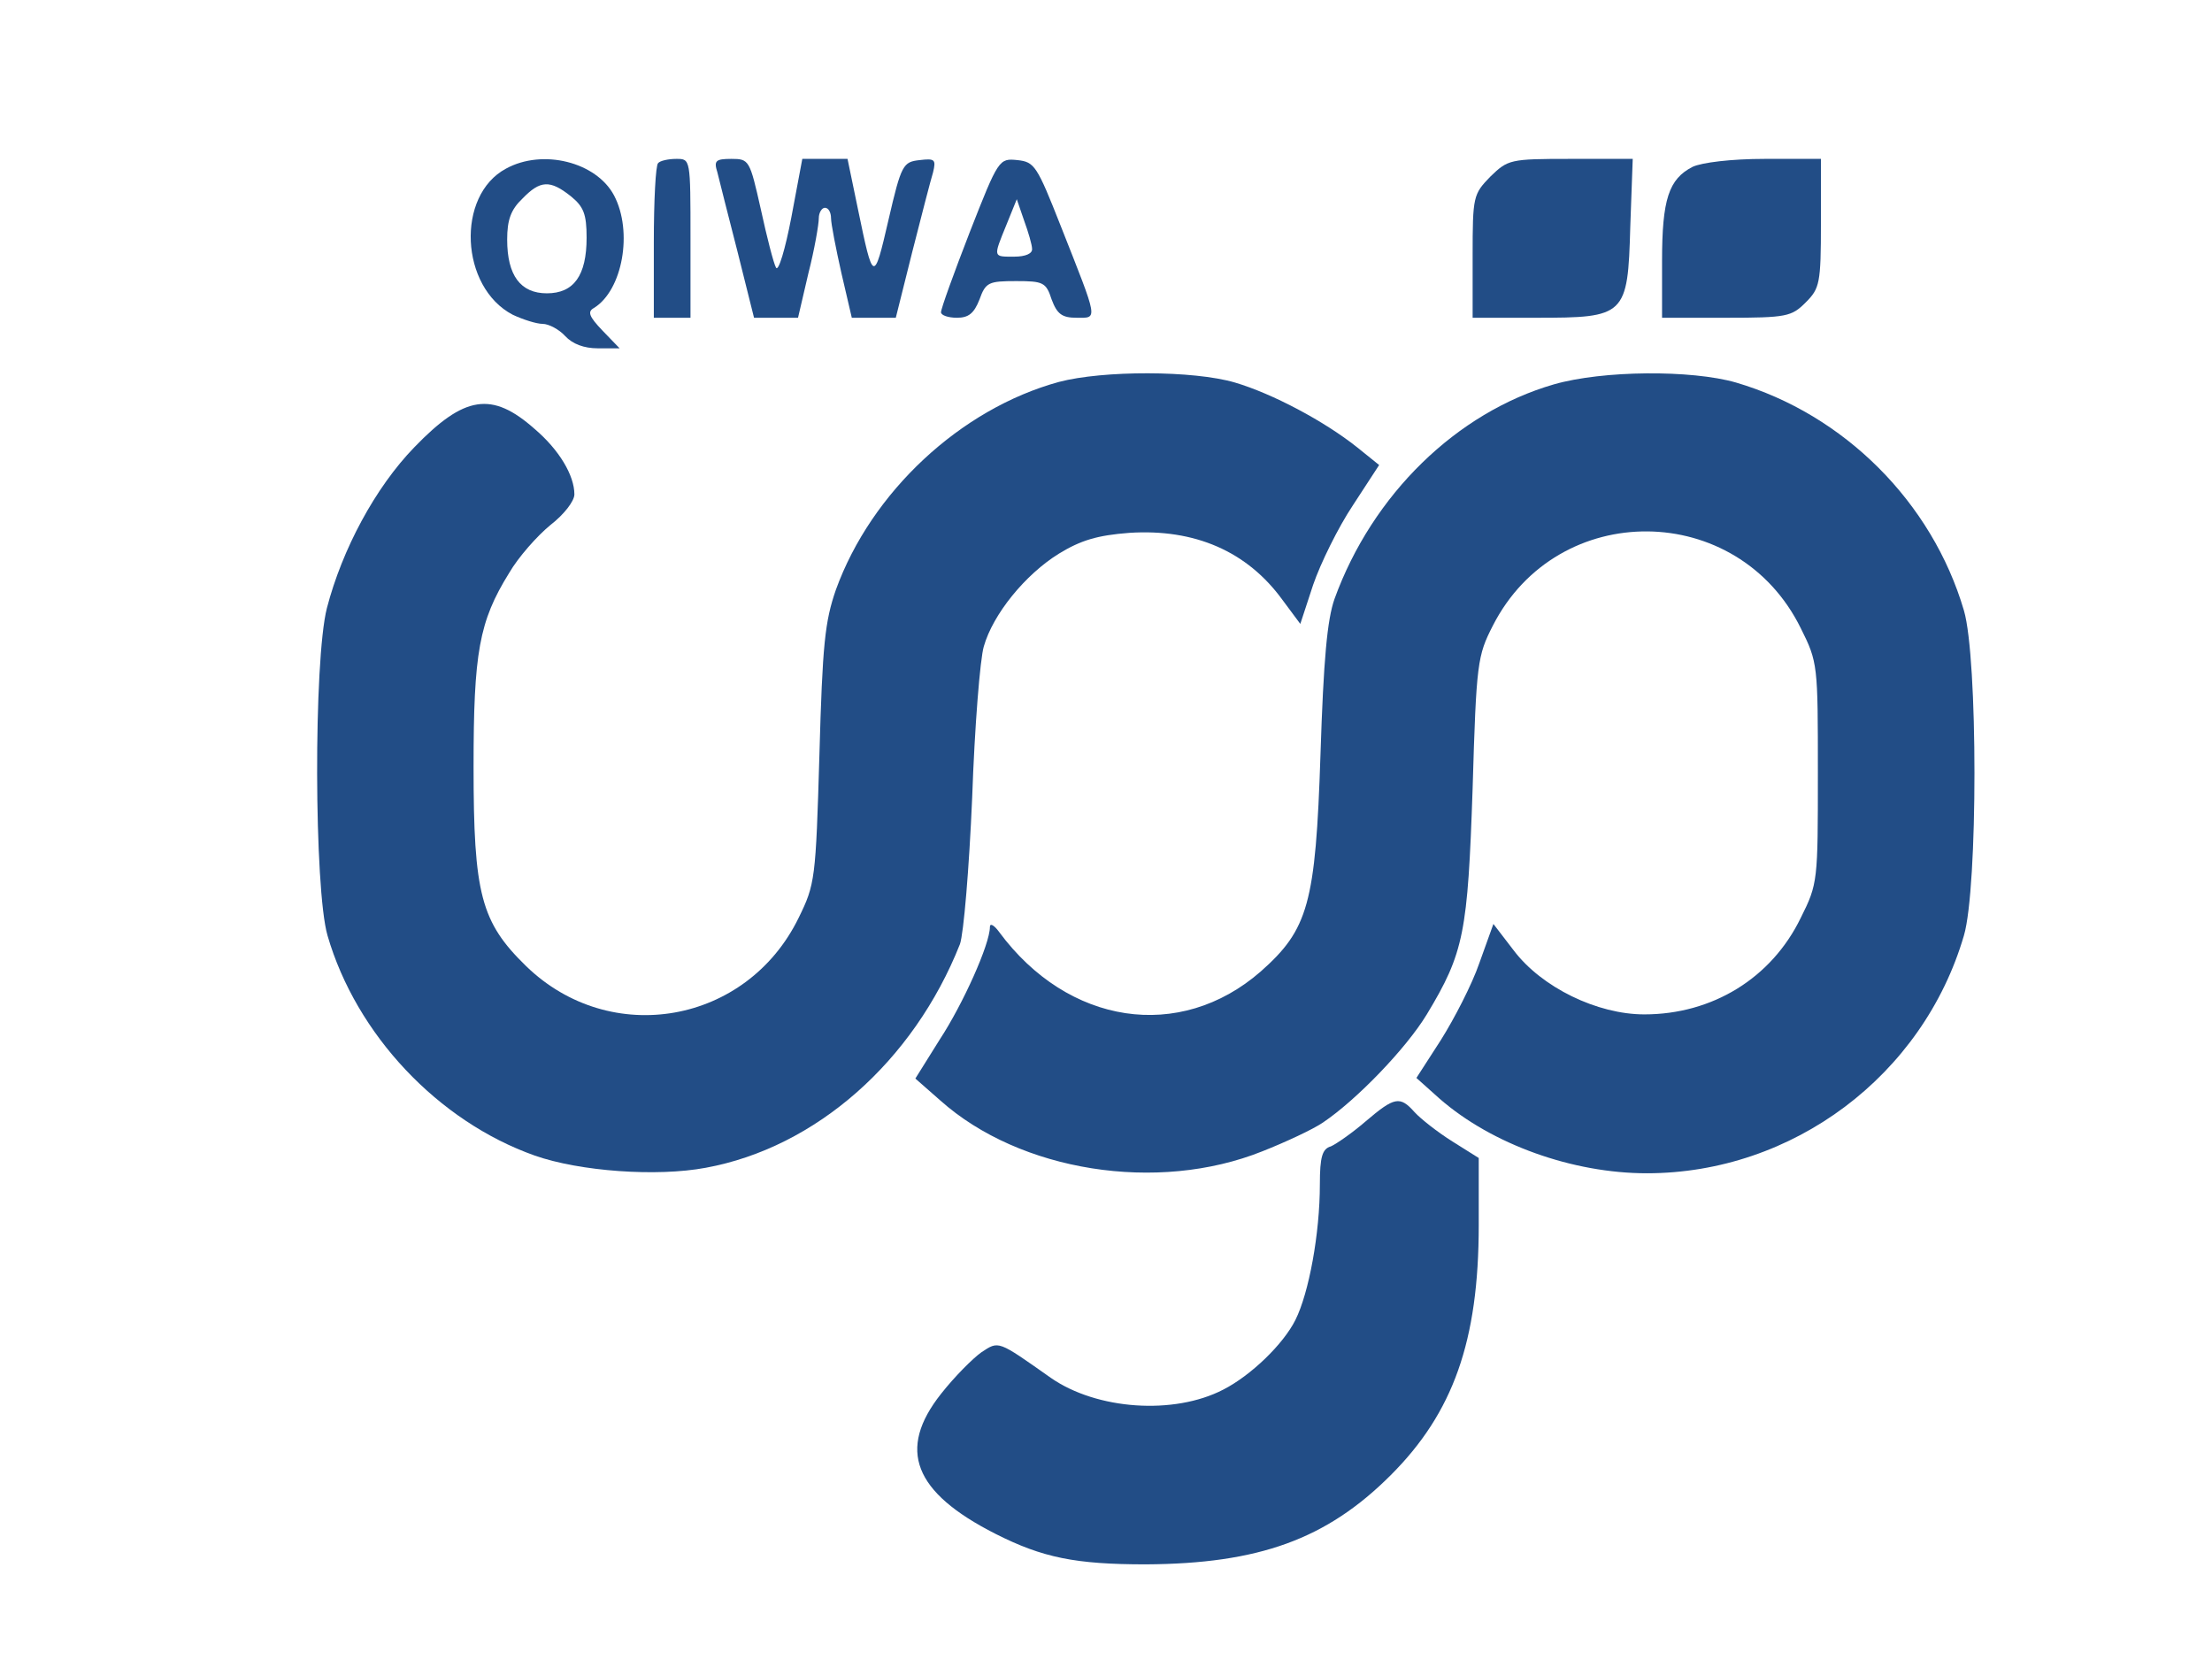
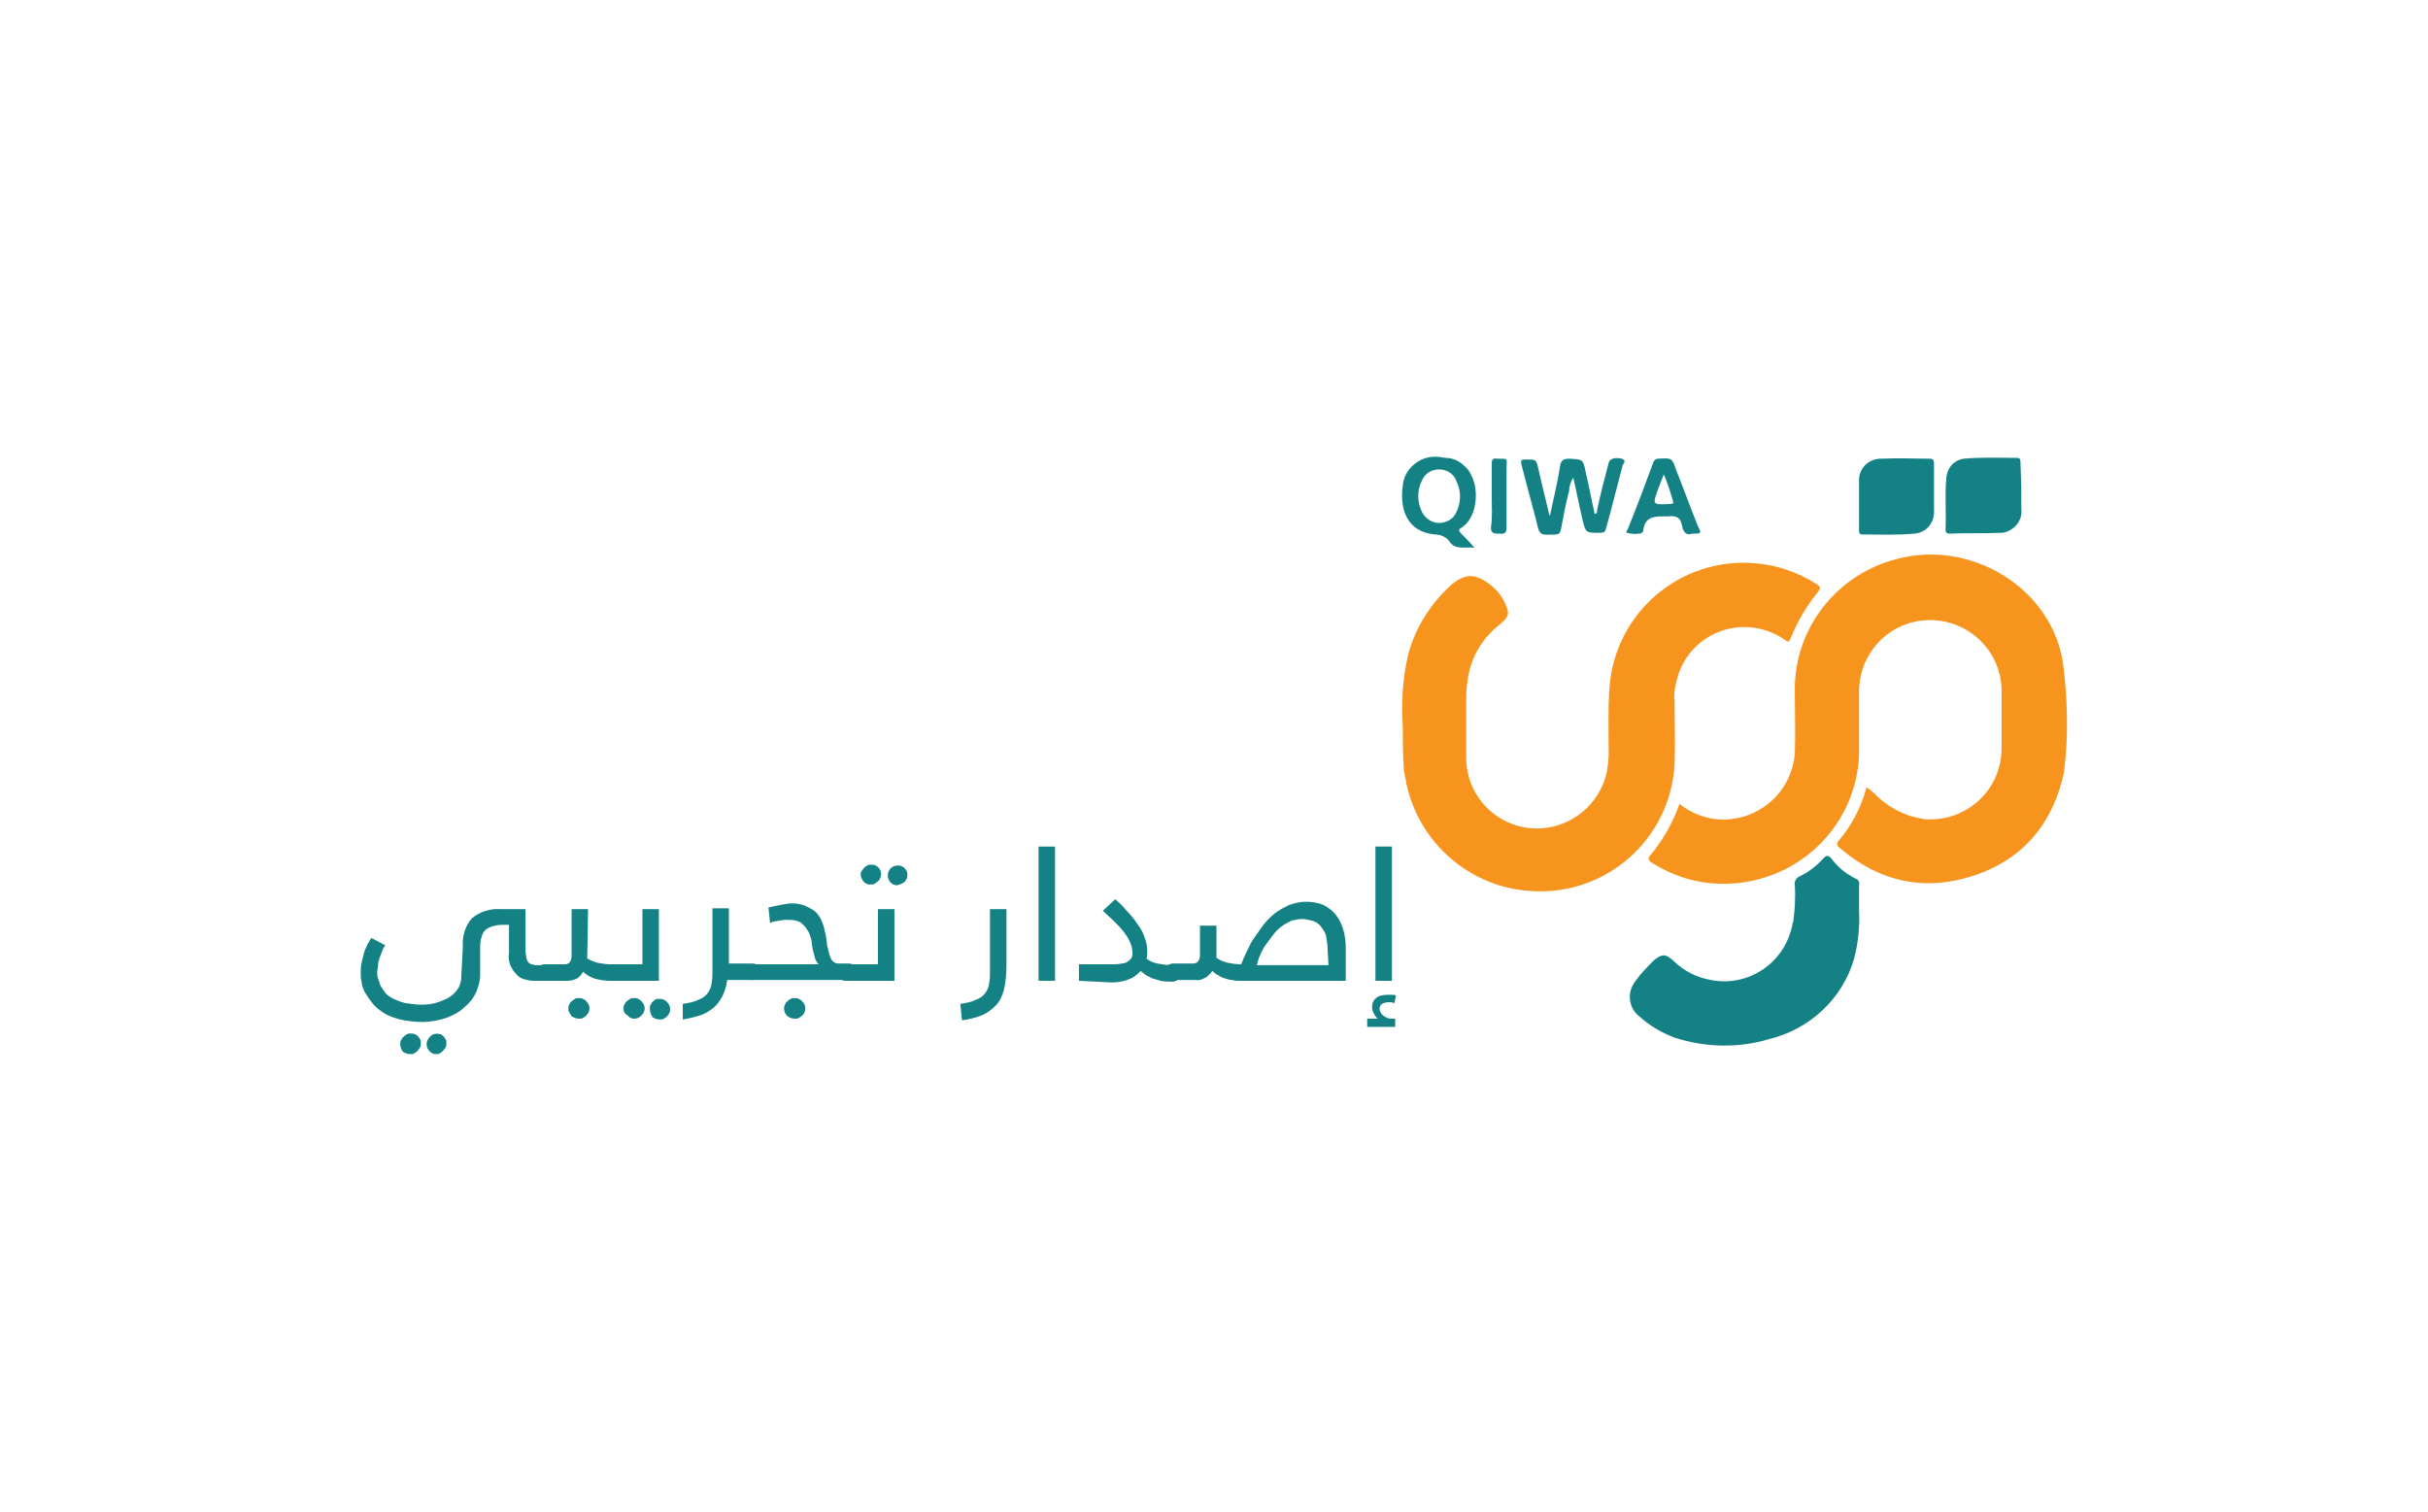
- <svg xmlns="http://www.w3.org/2000/svg" version="1.0" width="362pt" height="274pt" viewBox="0 0 362 274" preserveAspectRatio="xMidYMid meet">
-   <g transform="translate(0,274) scale(0.1,-0.1)" fill="#224d86" stroke="none">
-     <path d="M828 2464 c-82 -44 -75 -194 11 -239 17 -8 39 -15 49 -15 10 0 27 -9 37 -20 12 -13 31 -20 53 -20 l36 0 -28 29 c-22 23 -25 31 -14 37 47 29 64 125 33 184 -29 55 -117 77 -177 44z m106 -45 c21 -17 26 -29 26 -68 0 -62 -21 -91 -65 -91 -43 0 -65 29 -65 88 0 32 6 49 25 67 29 30 45 31 79 4z" />
-     <path d="M1077 2473 c-4 -3 -7 -62 -7 -130 l0 -123 30 0 30 0 0 130 c0 130 0 130 -23 130 -13 0 -27 -3 -30 -7z" />
-     <path d="M1174 2458 c3 -13 18 -71 33 -130 l27 -108 36 0 36 0 17 73 c10 39 17 80 17 90 0 9 5 17 10 17 6 0 10 -8 10 -17 0 -9 8 -50 17 -90 l17 -73 36 0 36 0 27 108 c15 59 30 117 34 130 5 21 3 23 -22 20 -27 -3 -30 -7 -51 -98 -24 -104 -25 -103 -50 18 l-17 82 -37 0 -37 0 -18 -96 c-10 -52 -21 -89 -25 -82 -4 7 -15 50 -25 96 -18 80 -19 82 -48 82 -26 0 -29 -3 -23 -22z" />
-     <path d="M1587 2360 c-26 -67 -47 -125 -47 -131 0 -5 12 -9 26 -9 19 0 28 7 37 30 10 28 15 30 60 30 44 0 49 -2 58 -30 9 -24 17 -30 41 -30 35 0 36 -7 -26 150 -39 99 -43 105 -71 108 -30 3 -31 2 -78 -118z m102 -27 c1 -8 -11 -13 -29 -13 -35 0 -35 -2 -13 52 l17 42 12 -35 c7 -19 13 -40 13 -46z" />
-     <path d="M2439 2451 c-28 -29 -29 -32 -29 -130 l0 -101 104 0 c146 0 150 3 154 149 l4 111 -102 0 c-99 0 -102 -1 -131 -29z" />
-     <path d="M2770 2467 c-39 -20 -50 -53 -50 -154 l0 -93 105 0 c99 0 107 2 130 25 23 23 25 31 25 130 l0 105 -92 0 c-55 0 -103 -6 -118 -13z" />
-     <path d="M1733 2115 c-161 -44 -307 -180 -365 -340 -18 -52 -22 -89 -27 -270 -6 -204 -7 -212 -34 -267 -85 -174 -308 -213 -446 -79 -74 72 -86 118 -86 326 0 187 9 238 58 317 15 26 46 61 68 79 22 17 39 39 39 50 0 31 -25 73 -65 107 -70 62 -115 55 -197 -30 -64 -66 -118 -167 -143 -263 -22 -86 -21 -460 1 -536 47 -162 181 -304 339 -360 74 -26 200 -35 280 -20 180 33 340 174 416 366 6 17 15 123 20 240 4 116 13 227 19 247 15 53 68 118 123 152 36 22 63 30 115 34 107 7 193 -30 251 -110 l29 -39 21 64 c12 35 41 94 65 130 l43 66 -36 29 c-54 43 -139 88 -200 106 -68 20 -216 20 -288 1z" />
-     <path d="M2543 2111 c-159 -46 -297 -180 -359 -351 -12 -34 -18 -99 -23 -255 -8 -244 -20 -286 -98 -355 -132 -115 -315 -88 -428 65 -8 11 -15 15 -15 8 0 -28 -44 -126 -82 -184 l-40 -64 41 -36 c130 -116 355 -152 527 -83 38 15 83 36 99 47 55 37 136 121 170 177 61 101 67 134 75 370 6 206 8 217 33 266 106 208 401 205 504 -4 28 -56 28 -60 28 -237 0 -177 0 -181 -28 -237 -48 -99 -145 -158 -256 -158 -77 0 -168 44 -214 105 l-33 43 -23 -64 c-12 -35 -41 -91 -63 -126 l-40 -62 38 -34 c86 -75 218 -122 339 -122 239 0 452 160 519 389 23 78 23 454 0 532 -52 177 -196 321 -373 373 -73 21 -218 20 -298 -3z" />
-     <path d="M2235 905 c-22 -19 -48 -37 -57 -41 -14 -4 -18 -17 -18 -62 0 -81 -18 -178 -40 -222 -20 -40 -73 -91 -118 -114 -81 -42 -207 -33 -282 19 -88 62 -85 61 -114 42 -14 -10 -44 -40 -66 -68 -72 -91 -45 -161 89 -229 77 -39 131 -50 246 -50 185 1 296 41 401 146 102 102 144 219 144 409 l0 110 -43 27 c-24 15 -52 37 -62 48 -24 27 -33 25 -80 -15z" />
+ <svg xmlns="http://www.w3.org/2000/svg" version="1.1" id="Layer_1" x="0px" y="0px" viewBox="0 0 294.8 183.6" style="enable-background:new 0 0 294.8 183.6;" xml:space="preserve">
+   <style type="text/css">
+ 	.st0{fill:#F7941D;}
+ 	.st1{fill:#148285;}
+ </style>
+   <g id="Layer_2_00000109007508170913813890000003514651805616029583_" transform="translate(0 0)">
+     <g id="Layer_1_00000045582776086060337240000009726179142912298398_" transform="translate(0 0)">
+       <g id="Group_8768" transform="translate(126.521)">
+         <path id="Path_2114" class="st0" d="M124,80.8c-1.2-9.3-11.2-15.4-20.3-12.9c-7.3,1.9-12.4,8.5-12.3,16c0,2.5,0.1,5.1,0,7.6     c-0.4,4.8-4.5,8.3-9.3,8c0,0,0,0,0,0H82c-1.7-0.2-3.3-0.8-4.6-1.9c-0.8,2.3-2,4.4-3.5,6.2c-0.4,0.4-0.3,0.7,0.2,1     c2.4,1.5,5.1,2.4,7.9,2.5c9.1,0.4,16.8-6.5,17.2-15.6v-7.9c0.1-4.8,4-8.6,8.8-8.5c4.7,0.1,8.5,3.9,8.5,8.6v7     c0,4.8-3.9,8.6-8.7,8.6c0,0,0,0,0,0c-0.3,0-0.7,0-1-0.1c-2-0.3-3.9-1.3-5.4-2.7c-0.4-0.4-0.8-0.8-1.3-1.1     c-0.6,2.4-1.8,4.6-3.3,6.4c-0.4,0.4-0.3,0.7,0.1,1c4.8,4.1,10.3,5.3,16.3,3.3c6-2,9.6-6.4,10.9-12.6C124,93.8,125,88.9,124,80.8z     " />
+         <path id="Path_2115" class="st1" d="M49,55.6c0.9,0,1.7,0.4,2.3,1c0.5,0.4,0.8,1,1,1.5c0.7,1.7,0.5,4.8-1.4,6     c-0.4,0.2-0.3,0.4,0,0.7c0.5,0.5,1,1,1.6,1.7c-1.2-0.1-2.3,0.3-3-0.7c-0.4-0.6-1.1-0.9-1.8-0.9c-3.4-0.3-4.3-3.1-3.9-5.9     c0.1-1.4,1-2.6,2.3-3.2c0.7-0.3,1.4-0.4,2.2-0.3L49,55.6z M48.2,63.5c0.9,0,1.8-0.5,2.1-1.3c0.6-1.2,0.6-2.6,0-3.8     C50,57.5,49.1,57,48.2,57c-0.8,0-1.6,0.4-2,1.2c-0.7,1.3-0.7,2.8,0,4.1C46.6,63,47.4,63.5,48.2,63.5L48.2,63.5z" />
+         <path id="Path_2116" class="st0" d="M43.8,88.2c-0.2-3,0-6,0.7-8.9c0.9-3.2,2.7-6,5.1-8.2c1-0.9,2.2-1.5,3.5-0.9     c1.6,0.7,2.9,2.1,3.4,3.8c0.3,0.8-0.3,1.3-0.9,1.8c-1.8,1.4-3.1,3.3-3.7,5.6c-0.3,1.2-0.4,2.4-0.4,3.6v6.8     c-0.1,4.8,3.7,8.7,8.4,8.8c4.2,0.1,7.9-2.9,8.7-7c0.1-0.7,0.2-1.4,0.2-2.2c0-2.7-0.1-5.3,0.1-8c0.7-9,8.6-15.8,17.7-15     c2.6,0.2,5.2,1.1,7.4,2.5c0.5,0.3,0.6,0.5,0.2,1c-1.4,1.7-2.5,3.6-3.3,5.6c-0.2,0.5-0.3,0.5-0.7,0.2c-3.9-2.7-9.2-1.8-11.9,2.1     c-0.6,0.9-1.1,2-1.3,3.1c-0.2,0.7-0.3,1.5-0.2,2.2c0,2.6,0.1,5.1,0,7.7c-0.5,9.1-8.3,16-17.4,15.4c-7.3-0.4-13.5-5.7-15.1-12.8     c-0.1-0.3-0.1-0.7-0.2-1c-0.1-0.5-0.2-1-0.2-1.5C43.8,91.4,43.8,89.8,43.8,88.2z" />
+         <path id="Path_2117" class="st1" d="M99.2,110.5c0.1,2-0.1,4-0.6,5.9c-1.4,4.9-5.4,8.6-10.4,9.8c-3.7,1.1-7.7,1-11.4-0.2     c-1.6-0.6-3.1-1.5-4.3-2.6c-1.3-1-1.5-2.9-0.5-4.2c0,0,0,0,0,0c0.7-1,1.5-1.8,2.3-2.6c1-0.8,1.4-0.8,2.4,0.1     c1.2,1.2,2.8,2,4.5,2.3c4.6,0.9,9-2.1,9.9-6.7c0-0.1,0-0.2,0.1-0.3c0.2-1.5,0.3-3,0.2-4.5c-0.1-0.5,0.2-0.9,0.6-1.1     c1.1-0.5,2.1-1.3,2.9-2.2c0.3-0.3,0.5-0.4,0.9,0c0.8,1.1,1.8,1.9,3,2.5c0.3,0.1,0.5,0.4,0.4,0.8     C99.2,108.1,99.2,109.1,99.2,110.5z" />
+         <path id="Path_2118" class="st1" d="M99.2,61.2v-2.7c-0.1-1.5,1-2.7,2.5-2.8c0,0,0,0,0,0h0.3c1.9-0.1,3.9,0,5.8,0     c0.4,0,0.5,0.2,0.5,0.6v5.7c0.1,1.4-0.9,2.7-2.4,2.8c0,0,0,0,0,0l0,0c-2.1,0.2-4.2,0.1-6.3,0.1c-0.4,0-0.4-0.3-0.4-0.5L99.2,61.2     z" />
+         <path id="Path_2119" class="st1" d="M118.9,59.2v2.6c0.2,1.4-0.9,2.7-2.3,2.9c-0.1,0-0.2,0-0.3,0c-2,0.1-4,0-6.1,0.1     c-0.4,0-0.5-0.2-0.5-0.5c0.1-2.1-0.1-4.2,0.1-6.3c0.1-1.2,0.9-2.1,2.1-2.3c2.2-0.2,4.3-0.1,6.5-0.1c0.4,0,0.4,0.3,0.4,0.6     L118.9,59.2z" />
+         <path id="Path_2120" class="st1" d="M61.7,62.5c0.4-2,0.9-3.9,1.2-5.9c0.1-0.7,0.4-0.9,1.1-0.9c1.6,0.1,1.7,0,2,1.6     c0.4,1.6,0.7,3.4,1.1,5.1c0.3,0,0.3-0.3,0.3-0.5c0.4-1.9,0.9-3.8,1.4-5.7c0.1-0.5,0.8-0.7,1.6-0.5c0.6,0.2,0.2,0.6,0.1,0.8     c-0.7,2.6-1.3,5.1-2,7.6c-0.1,0.5-0.3,0.6-0.8,0.6c-1.7,0-1.7,0-2.1-1.7s-0.7-3.3-1.1-5C64.2,58.5,64,59,64,59.6     c-0.4,1.5-0.7,3.1-1,4.7c-0.1,0.4-0.2,0.6-0.7,0.6c-1.9,0.1-1.9,0.1-2.3-1.7c-0.6-2.3-1.2-4.5-1.8-6.8c-0.1-0.5,0-0.6,0.4-0.6     c1.4,0,1.4-0.1,1.7,1.3c0.4,1.8,0.9,3.7,1.3,5.5L61.7,62.5z" />
+         <path id="Path_2121" class="st1" d="M78.9,64.8c-0.7,0.3-1.1-0.3-1.2-1c-0.2-1-0.7-1.2-1.7-1.1h-0.4c-1.4,0-2.4,0.1-2.6,1.7     c0,0.2-0.2,0.4-0.5,0.4c0,0,0,0,0,0h-0.1c-0.5,0.1-0.9,0-1.4-0.1c-0.1-0.1,0-0.3,0.1-0.4c1.1-2.7,2.1-5.4,3.1-8.1     c0.1-0.3,0.3-0.5,0.6-0.5c1.7-0.1,1.7-0.1,2.2,1.4c0.9,2.2,1.7,4.5,2.6,6.7C80.1,64.8,80.1,64.8,78.9,64.8z M75.5,57.6     c-0.3,0.7-0.5,1.3-0.7,1.8c-0.7,1.9-0.7,1.9,1.4,1.8h0.1c0.3,0,0.4-0.1,0.3-0.4C76.3,59.8,76,58.8,75.5,57.6L75.5,57.6z" />
+         <path id="Path_2122" class="st1" d="M54.6,60.3v-4c0-0.5,0.2-0.7,0.6-0.6c1.5,0,1.2-0.1,1.2,1.2v7.2c0,0.9-0.6,0.7-1,0.7     s-0.9,0-0.9-0.7C54.7,62.8,54.6,61.6,54.6,60.3z" />
+       </g>
+       <g id="Group_8770" transform="translate(0 47.298)">
+         <path id="Path_2171" class="st1" d="M56.2,67.6c-0.1-1.2,0.3-2.5,1.1-3.4c1-0.8,2.2-1.2,3.5-1.1h3v4.7c0,0.4,0,0.7,0.1,1.1     c0,0.2,0.1,0.4,0.2,0.6c0.1,0.1,0.2,0.2,0.4,0.3c0.2,0,0.4,0.1,0.5,0.1h1.1c0.2,0,0.4,0,0.6,0.1C67,70,67,70.2,67,70.4v0.8     c0,0.1,0,0.2-0.1,0.3c0,0.1-0.1,0.2-0.2,0.2c-0.1,0-0.2,0.1-0.3,0.1c-0.1,0-0.2,0-0.3,0h-1.4c-0.4,0-0.7-0.1-1.1-0.2     c-0.3-0.1-0.7-0.3-0.9-0.6c-0.3-0.3-0.5-0.6-0.7-1c-0.2-0.5-0.3-1-0.2-1.5V65h-0.4c-0.4,0-0.9,0-1.3,0.1c-0.4,0.1-0.7,0.2-1,0.4     c-0.3,0.2-0.5,0.5-0.6,0.9c-0.2,0.5-0.2,1-0.2,1.4v3.3c0,0.7-0.2,1.4-0.5,2.1c-0.3,0.7-0.8,1.3-1.4,1.8c-0.6,0.6-1.4,1-2.2,1.3     c-0.9,0.3-1.9,0.5-2.9,0.5c-0.9,0-1.8-0.1-2.7-0.3c-0.7-0.2-1.4-0.4-2-0.8c-0.5-0.3-1-0.7-1.4-1.2c-0.3-0.4-0.6-0.8-0.9-1.3     c-0.2-0.4-0.4-0.9-0.4-1.3c-0.1-0.4-0.1-0.7-0.1-1.1c0-0.4,0-0.8,0.1-1.2c0.1-0.4,0.2-0.8,0.3-1.2c0.1-0.4,0.3-0.7,0.4-1     c0.2-0.3,0.3-0.6,0.5-0.8l1.7,0.9c-0.2,0.2-0.3,0.4-0.4,0.7c-0.1,0.3-0.2,0.5-0.3,0.8c-0.1,0.3-0.2,0.6-0.2,0.9     c0,0.3-0.1,0.6-0.1,0.8c0,0.3,0,0.6,0.1,0.8c0.1,0.3,0.2,0.6,0.3,0.9c0.2,0.3,0.4,0.6,0.6,0.9c0.3,0.3,0.6,0.5,1,0.7     c0.5,0.2,0.9,0.4,1.4,0.5c0.7,0.1,1.3,0.2,2,0.2c0.7,0,1.4-0.1,2-0.3c0.5-0.2,1.1-0.4,1.5-0.7c0.4-0.3,0.7-0.6,1-1.1     c0.2-0.4,0.3-0.8,0.3-1.2L56.2,67.6z M48.6,79.5c0-0.2,0-0.3,0.1-0.5c0.1-0.1,0.1-0.3,0.3-0.4c0.1-0.1,0.2-0.2,0.4-0.3     c0.1-0.1,0.3-0.1,0.5-0.1c0.2,0,0.3,0,0.5,0.1c0.3,0.1,0.5,0.4,0.6,0.6c0.1,0.1,0.1,0.3,0.1,0.5c0,0.2,0,0.3-0.1,0.5     c-0.1,0.1-0.2,0.3-0.3,0.4c-0.1,0.1-0.2,0.2-0.4,0.3c-0.1,0.1-0.3,0.1-0.5,0.1c-0.3,0-0.6-0.1-0.9-0.3     C48.7,80.1,48.6,79.8,48.6,79.5L48.6,79.5z M51.8,79.5c0-0.3,0.1-0.6,0.4-0.9c0.1-0.1,0.2-0.2,0.4-0.3c0.3-0.1,0.6-0.1,0.9,0     c0.3,0.1,0.5,0.4,0.6,0.6c0.1,0.1,0.1,0.3,0.1,0.5c0,0.2,0,0.3-0.1,0.5c-0.1,0.1-0.2,0.3-0.3,0.4c-0.1,0.1-0.2,0.2-0.4,0.3     c-0.1,0.1-0.3,0.1-0.5,0.1C52.4,80.7,51.8,80.2,51.8,79.5C51.8,79.5,51.8,79.5,51.8,79.5L51.8,79.5z" />
+         <path id="Path_2172" class="st1" d="M71.3,69.1c0.4,0.2,0.8,0.4,1.2,0.5c0.5,0.1,1.1,0.2,1.7,0.2h0.1c0.2,0,0.4,0,0.6,0.1     c0.1,0.1,0.2,0.3,0.2,0.5v0.8c0,0.1,0,0.2-0.1,0.3c0,0.1-0.1,0.2-0.2,0.2c-0.1,0-0.2,0.1-0.3,0.1c-0.1,0-0.2,0-0.3,0h-0.1     c-0.7,0-1.3-0.1-2-0.3c-0.5-0.2-0.9-0.4-1.3-0.8c-0.2,0.3-0.4,0.6-0.7,0.8c-0.4,0.2-0.8,0.3-1.2,0.3h-2.7c-0.2,0-0.4,0-0.6-0.1     c-0.1-0.1-0.2-0.3-0.2-0.5v-0.8c0-0.1,0-0.2,0.1-0.3c0-0.1,0.1-0.2,0.2-0.2c0.1,0,0.2-0.1,0.3-0.1c0.1,0,0.2,0,0.3,0h2.3     c0.2,0,0.5-0.1,0.6-0.3c0.2-0.3,0.2-0.6,0.2-1v-5.4h2L71.3,69.1z M69,75.2c0-0.2,0-0.3,0.1-0.5c0.1-0.1,0.1-0.3,0.3-0.4     c0.1-0.1,0.2-0.2,0.4-0.3c0.1-0.1,0.3-0.1,0.5-0.1c0.2,0,0.3,0,0.5,0.1c0.1,0.1,0.3,0.1,0.4,0.3c0.5,0.5,0.5,1.2,0,1.7     c0,0,0,0,0,0c-0.1,0.1-0.2,0.2-0.4,0.3c-0.1,0.1-0.3,0.1-0.5,0.1c-0.3,0-0.6-0.1-0.9-0.3C69.2,75.8,69,75.5,69,75.2L69,75.2z" />
+         <path id="Path_2173" class="st1" d="M74.2,71.8c-0.2,0-0.4,0-0.6-0.1c-0.1-0.1-0.2-0.3-0.2-0.5v-0.8c0-0.1,0-0.2,0.1-0.3     c0-0.1,0.1-0.2,0.2-0.2c0.1,0,0.2-0.1,0.3-0.1c0.1,0,0.2,0,0.3,0H78v-6.7h2v8.7H74.2z M75.7,75.2c0-0.2,0-0.3,0.1-0.5     c0.1-0.1,0.1-0.3,0.3-0.4c0.1-0.1,0.2-0.2,0.4-0.3c0.1-0.1,0.3-0.1,0.5-0.1c0.2,0,0.3,0,0.5,0.1c0.1,0.1,0.3,0.1,0.4,0.3     c0.5,0.5,0.5,1.2,0,1.7c0,0,0,0,0,0c-0.1,0.1-0.2,0.2-0.4,0.3c-0.5,0.2-1,0.1-1.3-0.3C75.8,75.8,75.7,75.5,75.7,75.2L75.7,75.2z      M78.9,75.2c0-0.2,0-0.3,0.1-0.5c0.1-0.1,0.1-0.3,0.3-0.4c0.1-0.1,0.2-0.2,0.4-0.3C79.8,74,80,74,80.1,74c0.2,0,0.3,0,0.5,0.1     c0.1,0.1,0.3,0.1,0.4,0.3c0.5,0.5,0.5,1.2,0,1.7c0,0,0,0,0,0c-0.1,0.1-0.2,0.2-0.4,0.3c-0.1,0.1-0.3,0.1-0.5,0.1     c-0.3,0-0.6-0.1-0.9-0.3C79,75.8,78.9,75.5,78.9,75.2L78.9,75.2z" />
+         <path id="Path_2174" class="st1" d="M82.9,74.6c0.7-0.1,1.3-0.2,1.9-0.5c0.9-0.3,1.5-1.1,1.6-2c0.1-0.5,0.1-1,0.1-1.5V63h2v6.7     h2.7c0.2,0,0.4,0,0.6,0.1c0.1,0.1,0.2,0.3,0.2,0.5v0.8c0,0.1,0,0.2-0.1,0.3c0,0.1-0.1,0.2-0.2,0.2c-0.1,0-0.2,0.1-0.3,0.1     c-0.1,0-0.2,0-0.3,0h-2.8c-0.1,0.7-0.3,1.4-0.6,2c-0.3,0.5-0.6,1-1.1,1.4c-0.5,0.4-1,0.7-1.6,0.9c-0.7,0.2-1.4,0.4-2.1,0.5     L82.9,74.6z" />
+         <path id="Path_2175" class="st1" d="M93.3,62.9c0.4-0.1,0.9-0.2,1.4-0.3c0.5-0.1,1-0.2,1.5-0.2c0.5,0,1.1,0.1,1.6,0.3     c0.4,0.2,0.8,0.4,1.2,0.7c0.3,0.3,0.6,0.7,0.8,1.2c0.2,0.5,0.3,0.9,0.4,1.4c0.1,0.5,0.2,0.9,0.2,1.4c0.1,0.4,0.2,0.8,0.3,1.2     c0.1,0.3,0.2,0.6,0.4,0.8c0.2,0.2,0.4,0.3,0.7,0.3h1.1c0.2,0,0.4,0,0.6,0.1c0.1,0.1,0.2,0.3,0.2,0.5v0.8c0,0.1,0,0.2-0.1,0.3     c0,0.1-0.1,0.2-0.2,0.2c-0.1,0-0.2,0.1-0.3,0.1c-0.1,0-0.2,0-0.3,0H91.3c-0.2,0-0.4,0-0.6-0.1c-0.1-0.1-0.2-0.3-0.2-0.5v-0.7     c0-0.1,0-0.2,0.1-0.3c0-0.1,0.1-0.1,0.2-0.2c0.1,0,0.2-0.1,0.3-0.1c0.1,0,0.2,0,0.3,0h8c-0.2-0.2-0.3-0.4-0.4-0.6     c-0.1-0.4-0.2-0.7-0.3-1.1c-0.1-0.4-0.1-0.9-0.2-1.3c-0.1-0.4-0.2-0.8-0.5-1.2c-0.2-0.4-0.5-0.6-0.8-0.9     c-0.4-0.2-0.9-0.3-1.4-0.3c-0.2,0-0.4,0-0.6,0l-0.6,0.1l-0.6,0.1c-0.2,0-0.3,0.1-0.5,0.2L93.3,62.9z M95.2,75.2     c0-0.2,0-0.3,0.1-0.5c0.1-0.1,0.1-0.3,0.3-0.4c0.1-0.1,0.2-0.2,0.4-0.3c0.1-0.1,0.3-0.1,0.5-0.1c0.2,0,0.3,0,0.5,0.1     c0.1,0.1,0.3,0.1,0.4,0.3c0.1,0.1,0.2,0.2,0.3,0.4c0.1,0.3,0.1,0.6,0,0.9c-0.1,0.1-0.1,0.3-0.3,0.4c-0.1,0.1-0.2,0.2-0.4,0.3     c-0.1,0.1-0.3,0.1-0.5,0.1C95.8,76.4,95.2,75.9,95.2,75.2C95.2,75.2,95.2,75.2,95.2,75.2L95.2,75.2z" />
+         <path id="Path_2176" class="st1" d="M102.8,71.8c-0.2,0-0.4,0-0.6-0.1c-0.1-0.1-0.2-0.3-0.2-0.5v-0.8c0-0.1,0-0.2,0.1-0.3     c0-0.1,0.1-0.2,0.2-0.2c0.1,0,0.2-0.1,0.3-0.1c0.1,0,0.2,0,0.3,0h3.7v-6.7h2v8.7H102.8z M104.5,59c0-0.2,0-0.3,0.1-0.5     c0.1-0.1,0.2-0.3,0.3-0.4c0.1-0.1,0.2-0.2,0.4-0.3c0.1-0.1,0.3-0.1,0.5-0.1c0.2,0,0.3,0,0.5,0.1c0.3,0.1,0.5,0.4,0.6,0.6     c0.1,0.3,0.1,0.6,0,0.9c-0.1,0.1-0.1,0.3-0.3,0.4c-0.1,0.1-0.2,0.2-0.4,0.3c-0.1,0.1-0.3,0.1-0.5,0.1     C105.1,60.2,104.6,59.6,104.5,59C104.5,59,104.5,59,104.5,59L104.5,59z M107.8,59c0-0.2,0-0.3,0.1-0.5c0.1-0.1,0.1-0.3,0.3-0.4     c0.2-0.2,0.5-0.3,0.8-0.3c0.2,0,0.3,0,0.5,0.1c0.3,0.1,0.5,0.4,0.6,0.6c0.1,0.3,0.1,0.6,0,0.9c-0.1,0.1-0.1,0.3-0.3,0.4     c-0.2,0.2-0.5,0.3-0.9,0.4C108.3,60.2,107.8,59.7,107.8,59C107.8,59,107.8,59,107.8,59z" />
+         <path id="Path_2177" class="st1" d="M116.6,74.6c0.7-0.1,1.3-0.2,1.9-0.5c0.9-0.3,1.5-1.1,1.6-2c0.1-0.5,0.1-1,0.1-1.5v-7.5h2V70     c0,1-0.1,2-0.3,2.9c-0.2,0.7-0.5,1.4-1,1.9c-0.5,0.5-1,0.9-1.7,1.2c-0.8,0.3-1.6,0.5-2.4,0.6L116.6,74.6z" />
+         <path id="Path_2178" class="st1" d="M126.1,55.5h2v16.3h-2V55.5z" />
+         <path id="Path_2179" class="st1" d="M131,71.8v-2h3.9c0.4,0,0.9,0,1.3-0.1c0.3,0,0.6-0.1,0.8-0.3c0.2-0.1,0.3-0.3,0.4-0.4     c0.1-0.2,0.1-0.4,0.1-0.6c0-0.4-0.1-0.9-0.3-1.3c-0.2-0.5-0.5-0.9-0.8-1.3c-0.4-0.5-0.8-0.9-1.2-1.3c-0.4-0.4-0.9-0.8-1.3-1.2     l1.5-1.4c0.5,0.4,1,0.9,1.4,1.4c0.5,0.5,0.9,1,1.3,1.6c0.4,0.5,0.7,1.1,0.9,1.7c0.2,0.5,0.3,1.1,0.3,1.7c0,0.3,0,0.5-0.1,0.8     c0.4,0.3,0.8,0.5,1.3,0.6c0.6,0.1,1.2,0.2,1.7,0.2h0.1c0.2,0,0.4,0,0.6,0.1c0.1,0.1,0.2,0.3,0.2,0.5v0.8c0,0.1,0,0.2-0.1,0.3     c0,0.1-0.1,0.2-0.2,0.2c-0.1,0-0.2,0.1-0.3,0.1c-0.1,0-0.2,0-0.3,0h-0.1c-0.4,0-0.8,0-1.2-0.1c-0.3-0.1-0.7-0.2-1-0.3     c-0.3-0.1-0.5-0.3-0.8-0.4c-0.2-0.2-0.4-0.3-0.6-0.5c-0.4,0.4-0.8,0.8-1.4,1c-0.7,0.3-1.4,0.4-2.2,0.4L131,71.8z" />
+         <path id="Path_2180" class="st1" d="M150.5,71.8c-0.3,0-0.6,0-0.9-0.1c-0.3,0-0.6-0.1-0.9-0.2c-0.3-0.1-0.6-0.2-0.8-0.4     c-0.3-0.1-0.5-0.3-0.7-0.5c-0.2,0.3-0.5,0.6-0.8,0.8c-0.4,0.2-0.8,0.4-1.2,0.3h-2.7c-0.2,0-0.4,0-0.6-0.1     c-0.1-0.1-0.2-0.3-0.2-0.5v-0.8c0-0.1,0-0.2,0.1-0.3c0-0.1,0.1-0.2,0.2-0.2c0.1,0,0.2-0.1,0.3-0.1c0.1,0,0.2,0,0.3,0h2.3     c0.2,0,0.5-0.1,0.6-0.3c0.2-0.3,0.2-0.6,0.2-1v-3.3h2V69c0.4,0.3,0.9,0.5,1.3,0.6c0.5,0.1,1.1,0.2,1.7,0.2c0.2-0.5,0.4-1,0.6-1.4     c0.3-0.6,0.5-1.1,0.9-1.7c0.4-0.6,0.8-1.1,1.2-1.7c0.4-0.5,0.9-1,1.4-1.4c0.5-0.4,1.1-0.7,1.7-1c0.6-0.2,1.3-0.4,2-0.4     c0.8,0,1.5,0.1,2.2,0.4c0.6,0.3,1.1,0.7,1.5,1.2c0.4,0.5,0.7,1.1,0.9,1.8c0.2,0.7,0.3,1.4,0.3,2.2v4L150.5,71.8z M161.2,68.1     c0-0.6-0.1-1.2-0.2-1.8c-0.1-0.4-0.4-0.8-0.7-1.2c-0.3-0.3-0.6-0.5-1-0.6c-0.4-0.1-0.8-0.2-1.2-0.2c-0.5,0-0.9,0.1-1.3,0.2     c-0.4,0.2-0.8,0.4-1.2,0.7c-0.4,0.3-0.7,0.6-1,1c-0.3,0.4-0.6,0.8-0.9,1.2c-0.3,0.4-0.5,0.8-0.7,1.3c-0.2,0.4-0.3,0.8-0.4,1.2     h8.7L161.2,68.1z" />
+         <path id="Path_2181" class="st1" d="M169.3,74.5c-0.1,0-0.2,0-0.3-0.1c-0.1,0-0.3,0-0.4,0c-0.3,0-0.6,0.1-0.8,0.2     c-0.2,0.1-0.3,0.4-0.3,0.6c0,0.3,0.2,0.6,0.4,0.8c0.2,0.1,0.3,0.2,0.5,0.3c0.2,0.1,0.5,0.1,0.7,0.1h0.3v1H166v-1h1.3     c-0.1-0.1-0.2-0.1-0.2-0.2c-0.1-0.1-0.2-0.2-0.2-0.3c-0.1-0.1-0.2-0.3-0.2-0.4c-0.1-0.2-0.1-0.3-0.1-0.5c0-0.2,0-0.4,0.1-0.6     c0.1-0.2,0.2-0.4,0.4-0.5c0.2-0.2,0.4-0.3,0.6-0.3c0.3-0.1,0.6-0.1,0.9-0.1h0.4c0.2,0,0.3,0,0.5,0.1L169.3,74.5z M167,55.5h2     v16.3h-2V55.5z" />
+       </g>
+     </g>
  </g>
</svg>
